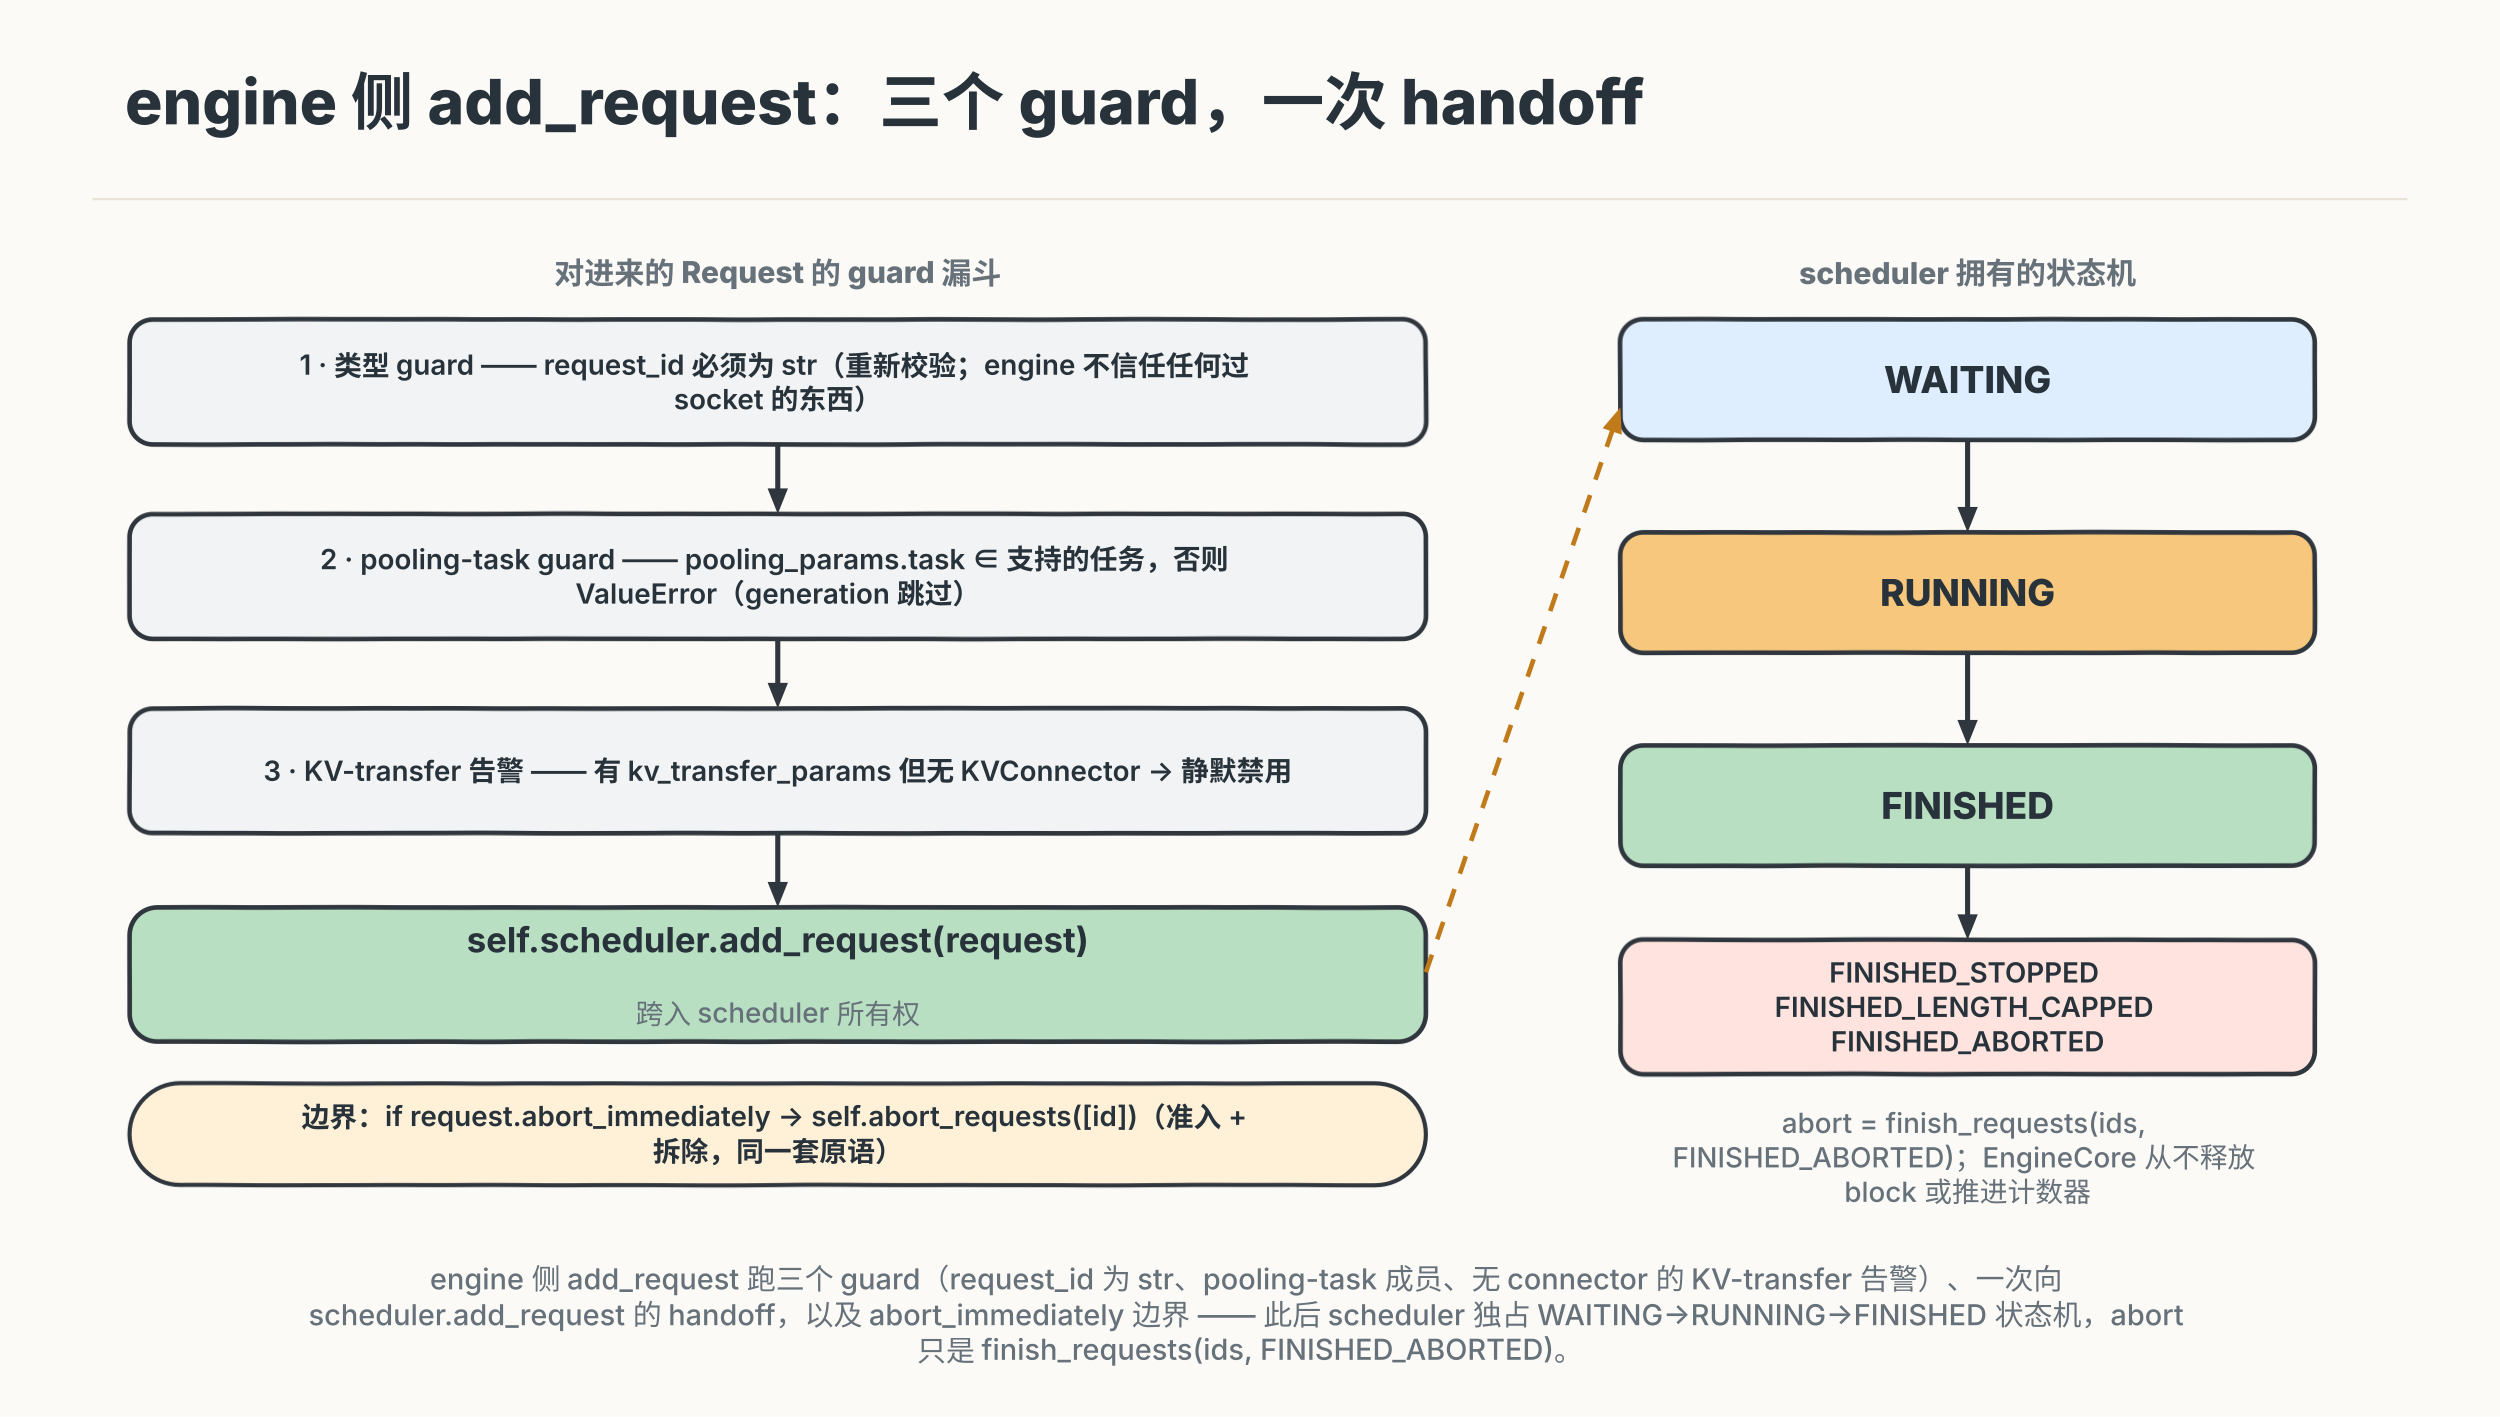
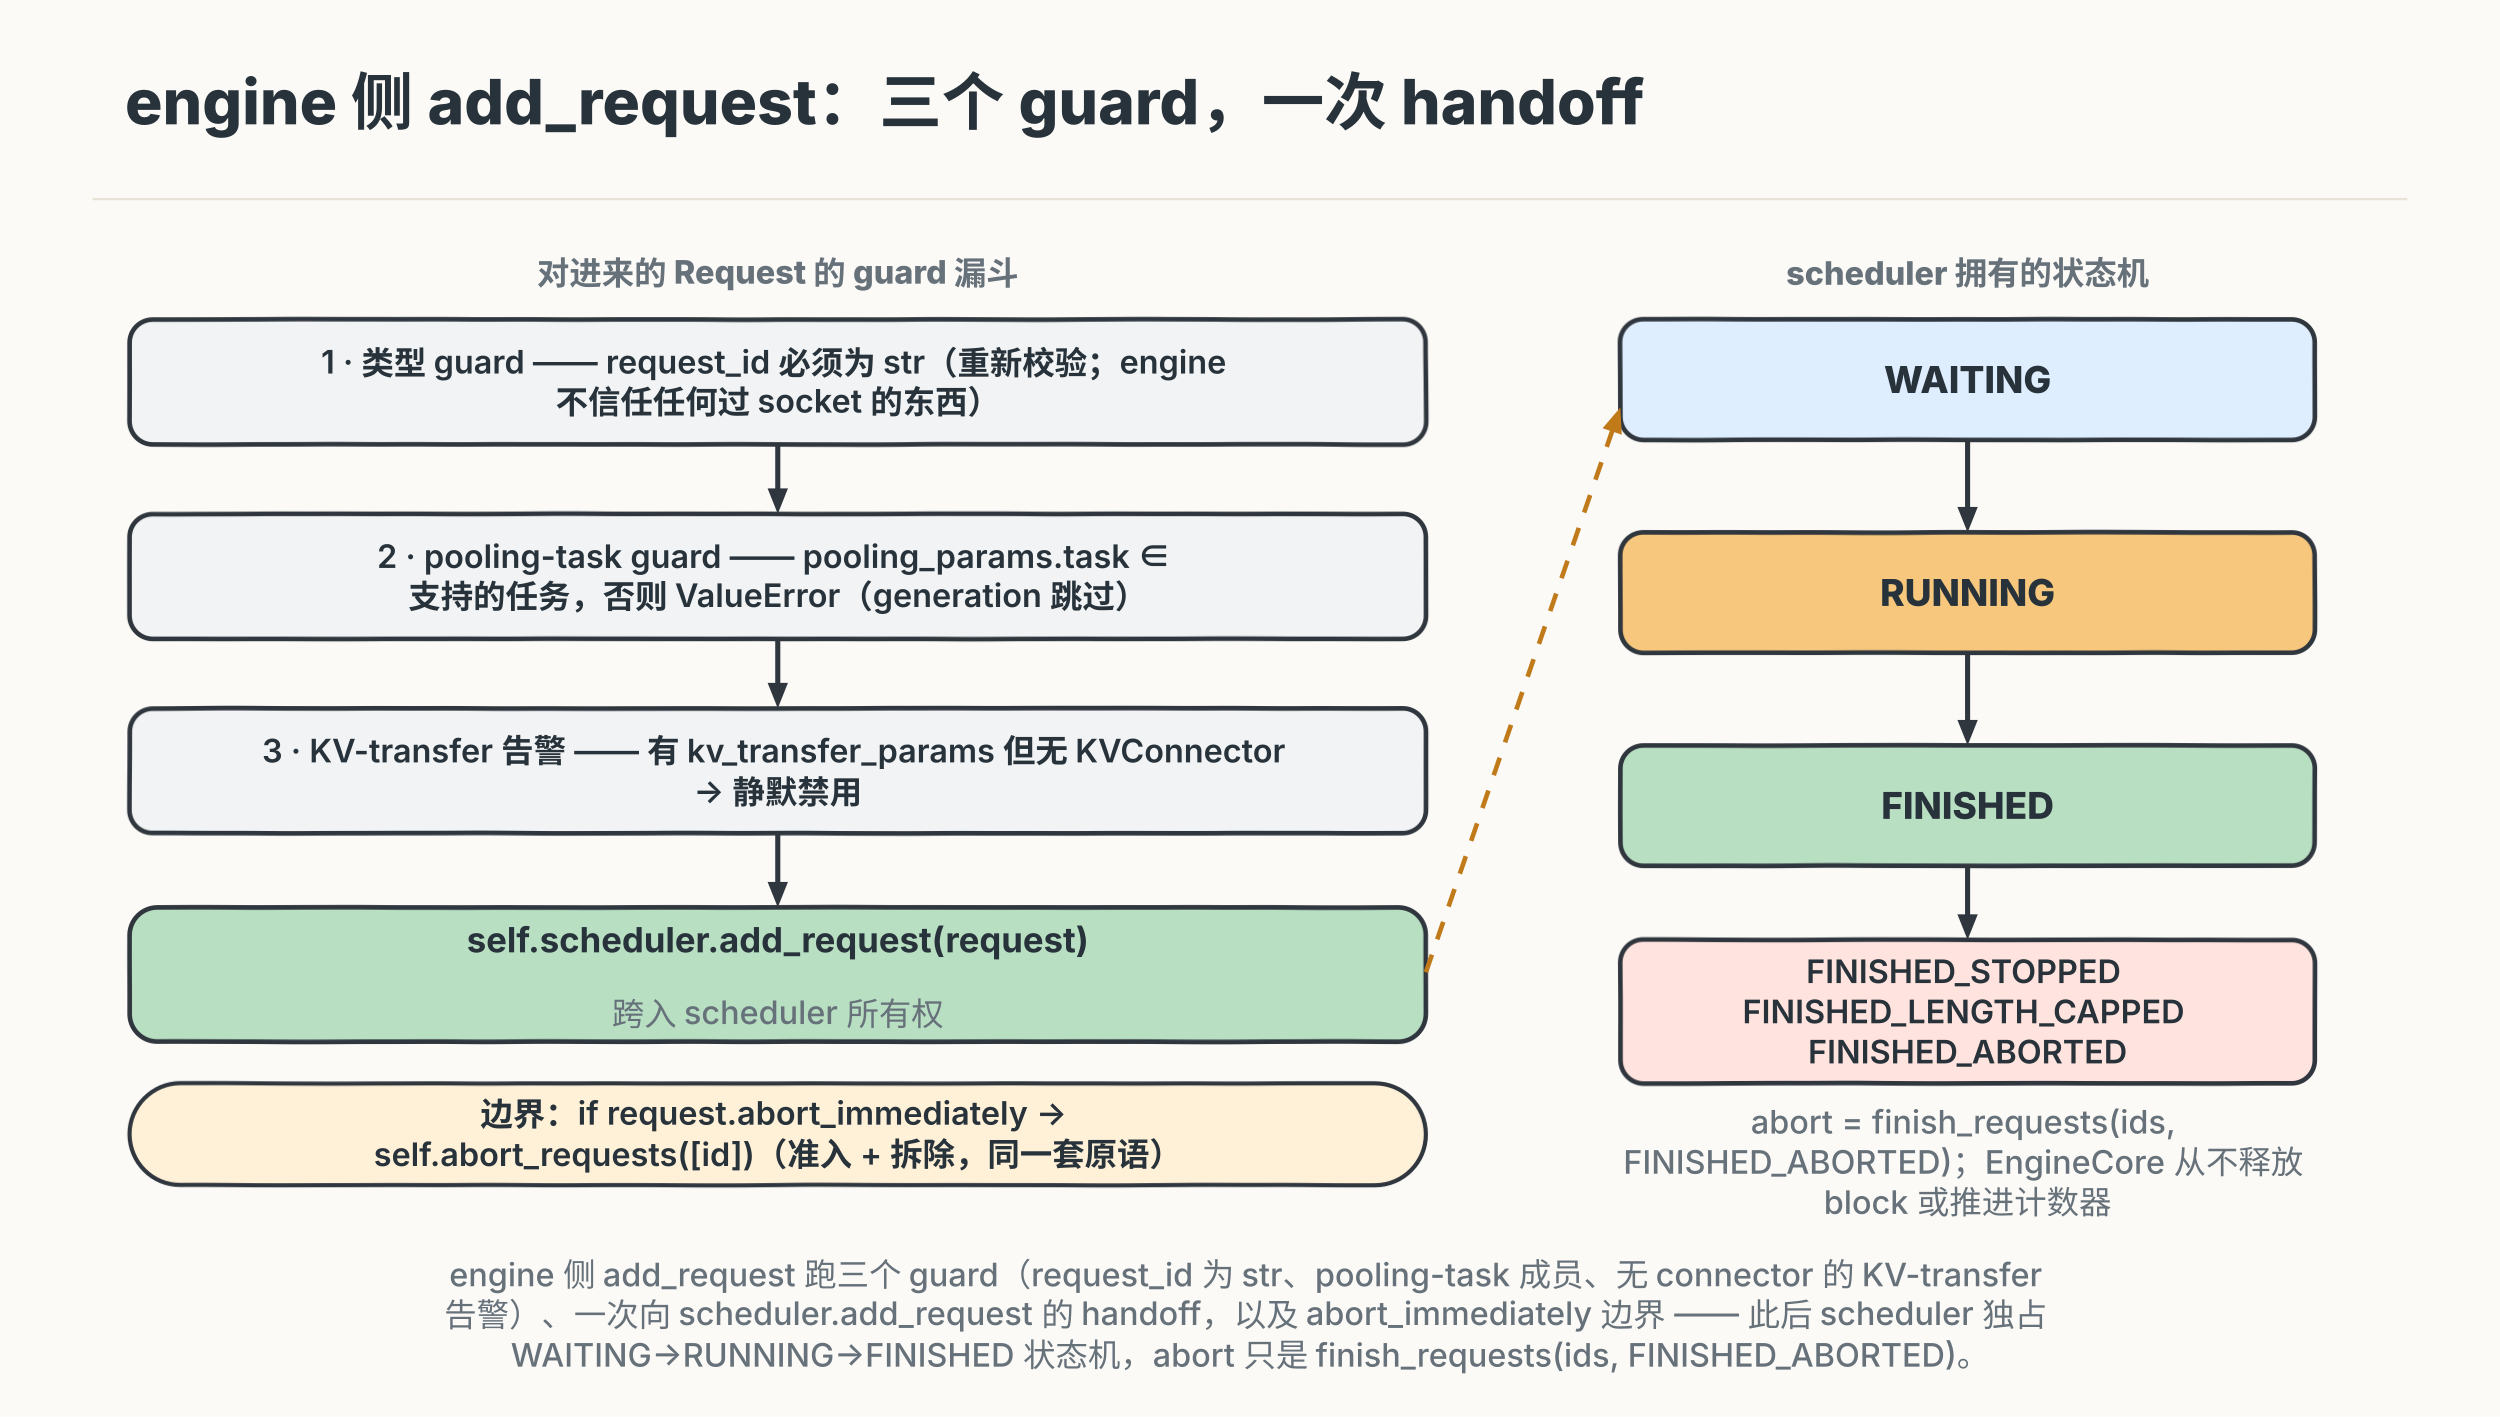
<svg xmlns="http://www.w3.org/2000/svg" width="1080" height="612" viewBox="0 0 1080 612" role="img" aria-label="engine 侧 add_request：三个 guard，一次 handoff">
  <defs>
    <filter id="roughen">
      <feTurbulence type="fractalNoise" baseFrequency="0.018" numOctaves="2" seed="7" result="noise" />
      <feDisplacementMap in="SourceGraphic" in2="noise" scale="0.55" />
    </filter>
    <marker id="arrow" viewBox="0 0 12 12" refX="9.2" refY="6" markerUnits="userSpaceOnUse" markerWidth="12" markerHeight="12" orient="auto-start-reverse">
      <path d="M 1.5 2 L 11 6 L 1.5 10 z" fill="#30363d" />
    </marker>
    <style>
    text { font-family: Inter, -apple-system, BlinkMacSystemFont, "Segoe UI", "PingFang SC", "Noto Sans CJK SC", Arial, sans-serif; }
    .rough { filter: url(#roughen); }
  </style>
  </defs>
  <rect width="1080" height="612" fill="#fbfaf7" />
  <path d="M 40 86 H 1040" stroke="#e9e2d7" stroke-width="1" />
  <text x="54" y="53.72" text-anchor="start" font-size="27" font-weight="800" fill="#27323a">
    <tspan x="54" dy="0">engine 侧 add_request：三个 guard，一次 handoff</tspan>
  </text>
-   <text x="336" y="122.68" text-anchor="middle" font-size="13" font-weight="800" fill="#66717a">
+   <text x="336" y="123.04" text-anchor="middle" font-size="14" font-weight="800" fill="#66717a">
    <tspan x="336" dy="0">对进来的 Request 的 guard 漏斗</tspan>
  </text>
  <rect class="rough" x="56" y="138" width="560" height="54" rx="10" fill="#f1f3f4" stroke="#30363d" stroke-width="2" />
-   <text x="336" y="161.88" text-anchor="middle" font-size="12" font-weight="600" fill="#27323a">
-     <tspan x="336" dy="0">1 · 类型 guard —— request_id 必须为 str（重新校验；engine 不信任任何过</tspan>
-     <tspan x="336" dy="14.88">socket 的东西）</tspan>
+   <text x="336" y="161.36" text-anchor="middle" font-size="14" font-weight="600" fill="#27323a">
+     <tspan x="336" dy="0">1 · 类型 guard —— request_id 必须为 str（重新校验；engine</tspan>
+     <tspan x="336" dy="17.36">不信任任何过 socket 的东西）</tspan>
  </text>
  <path d="M 336 192 L 336.0 215.0" fill="none" stroke="#30363d" stroke-width="2.2" />
  <path d="M 336 222 L 331.6 211.0 L 340.4 211.0 z" fill="#30363d" />
  <rect class="rough" x="56" y="222" width="560" height="54" rx="10" fill="#f1f3f4" stroke="#30363d" stroke-width="2" />
-   <text x="336" y="245.88" text-anchor="middle" font-size="12" font-weight="600" fill="#27323a">
-     <tspan x="336" dy="0">2 · pooling-task guard —— pooling_params.task ∈ 支持的任务，否则</tspan>
-     <tspan x="336" dy="14.88">ValueError（generation 跳过）</tspan>
+   <text x="336" y="245.36" text-anchor="middle" font-size="14" font-weight="600" fill="#27323a">
+     <tspan x="336" dy="0">2 · pooling-task guard —— pooling_params.task ∈</tspan>
+     <tspan x="336" dy="17.36">支持的任务，否则 ValueError（generation 跳过）</tspan>
  </text>
  <path d="M 336 276 L 336.0 299.0" fill="none" stroke="#30363d" stroke-width="2.2" />
  <path d="M 336 306 L 331.6 295.0 L 340.4 295.0 z" fill="#30363d" />
  <rect class="rough" x="56" y="306" width="560" height="54" rx="10" fill="#f1f3f4" stroke="#30363d" stroke-width="2" />
-   <text x="336" y="337.32" text-anchor="middle" font-size="12" font-weight="600" fill="#27323a">
-     <tspan x="336" dy="0">3 · KV-transfer 告警 —— 有 kv_transfer_params 但无 KVConnector → 静默禁用</tspan>
+   <text x="336" y="329.36" text-anchor="middle" font-size="14" font-weight="600" fill="#27323a">
+     <tspan x="336" dy="0">3 · KV-transfer 告警 —— 有 kv_transfer_params 但无 KVConnector</tspan>
+     <tspan x="336" dy="17.36">→ 静默禁用</tspan>
  </text>
  <path d="M 336 360 L 336.0 385.0" fill="none" stroke="#30363d" stroke-width="2.2" />
  <path d="M 336 392 L 331.6 381.0 L 340.4 381.0 z" fill="#30363d" />
  <rect class="rough" x="56" y="392" width="560" height="58" rx="12" fill="#b9dfc3" stroke="#30363d" stroke-width="2" />
  <text x="336" y="411.4" text-anchor="middle" font-size="15" font-weight="700" fill="#27323a">
    <tspan x="336" dy="0">self.scheduler.add_request(request)</tspan>
  </text>
-   <text x="336" y="442.32" text-anchor="middle" font-size="12" font-weight="500" fill="#66717a">
+   <text x="336" y="443.04" text-anchor="middle" font-size="14" font-weight="500" fill="#66717a">
    <tspan x="336" dy="0">跨入 scheduler 所有权</tspan>
  </text>
  <rect class="rough" x="56" y="468" width="560" height="44" rx="22" fill="#fff0d8" stroke="#30363d" stroke-width="1.8" />
-   <text x="336" y="486.88" text-anchor="middle" font-size="12" font-weight="600" fill="#27323a">
-     <tspan x="336" dy="0">边界：if request.abort_immediately → self.abort_requests([id])（准入 +</tspan>
-     <tspan x="336" dy="14.88">拆除，同一套原语）</tspan>
+   <text x="336" y="486.36" text-anchor="middle" font-size="14" font-weight="600" fill="#27323a">
+     <tspan x="336" dy="0">边界：if request.abort_immediately →</tspan>
+     <tspan x="336" dy="17.36">self.abort_requests([id])（准入 + 拆除，同一套原语）</tspan>
  </text>
-   <text x="850" y="122.68" text-anchor="middle" font-size="13" font-weight="800" fill="#66717a">
+   <text x="850" y="123.04" text-anchor="middle" font-size="14" font-weight="800" fill="#66717a">
    <tspan x="850" dy="0">scheduler 拥有的状态机</tspan>
  </text>
  <rect class="rough" x="700" y="138" width="300" height="52" rx="10" fill="#dfeeff" stroke="#30363d" stroke-width="2" />
  <text x="850" y="169.76" text-anchor="middle" font-size="16" font-weight="800" fill="#27323a">
    <tspan x="850" dy="0">WAITING</tspan>
  </text>
  <path d="M 850 190 L 850.0 223.0" fill="none" stroke="#30363d" stroke-width="2.2" />
  <path d="M 850 230 L 845.6 219.0 L 854.4 219.0 z" fill="#30363d" />
  <rect class="rough" x="700" y="230" width="300" height="52" rx="10" fill="#f6c77c" stroke="#30363d" stroke-width="2" />
  <text x="850" y="261.76" text-anchor="middle" font-size="16" font-weight="800" fill="#27323a">
    <tspan x="850" dy="0">RUNNING</tspan>
  </text>
  <path d="M 850 282 L 850.0 315.0" fill="none" stroke="#30363d" stroke-width="2.2" />
  <path d="M 850 322 L 845.6 311.0 L 854.4 311.0 z" fill="#30363d" />
  <rect class="rough" x="700" y="322" width="300" height="52" rx="10" fill="#b9dfc3" stroke="#30363d" stroke-width="2" />
  <text x="850" y="353.76" text-anchor="middle" font-size="16" font-weight="800" fill="#27323a">
    <tspan x="850" dy="0">FINISHED</tspan>
  </text>
  <path d="M 850 374 L 850.0 399.0" fill="none" stroke="#30363d" stroke-width="2.2" />
  <path d="M 850 406 L 845.6 395.0 L 854.4 395.0 z" fill="#30363d" />
-   <rect class="rough" x="700" y="406" width="300" height="58" rx="10" fill="#ffe3de" stroke="#30363d" stroke-width="2" />
-   <text x="850" y="424.44" text-anchor="middle" font-size="12" font-weight="600" fill="#27323a">
+   <rect class="rough" x="700" y="406" width="300" height="62" rx="10" fill="#ffe3de" stroke="#30363d" stroke-width="2" />
+   <text x="850" y="424.68" text-anchor="middle" font-size="14" font-weight="600" fill="#27323a">
    <tspan x="850" dy="0">FINISHED_STOPPED</tspan>
-     <tspan x="850" dy="14.88">FINISHED_LENGTH_CAPPED</tspan>
-     <tspan x="850" dy="14.88">FINISHED_ABORTED</tspan>
+     <tspan x="850" dy="17.36">FINISHED_LENGTH_CAPPED</tspan>
+     <tspan x="850" dy="17.36">FINISHED_ABORTED</tspan>
  </text>
-   <text x="850" y="489.44" text-anchor="middle" font-size="12" font-weight="500" fill="#66717a">
+   <text x="850" y="489.68" text-anchor="middle" font-size="14" font-weight="500" fill="#66717a">
    <tspan x="850" dy="0">abort = finish_requests(ids,</tspan>
-     <tspan x="850" dy="14.88">FINISHED_ABORTED)；EngineCore 从不释放</tspan>
-     <tspan x="850" dy="14.88">block 或推进计数器</tspan>
+     <tspan x="850" dy="17.36">FINISHED_ABORTED)；EngineCore 从不释放</tspan>
+     <tspan x="850" dy="17.36">block 或推进计数器</tspan>
  </text>
  <path d="M 616 420 L 697.7 182.6" fill="none" stroke="#c07a1a" stroke-width="2" stroke-dasharray="8 7" />
  <path d="M 700 176 L 700.6 187.8 L 692.3 185.0 z" fill="#c07a1a" />
-   <text x="540" y="557" text-anchor="middle" font-size="12.5" font-weight="500" fill="#66717a">
-     <tspan x="540" dy="0">engine 侧 add_request 跑三个 guard（request_id 为 str、pooling-task 成员、无 connector 的 KV-transfer 告警）、一次向</tspan>
-     <tspan x="540" dy="15.5">scheduler.add_request 的 handoff，以及 abort_immediately 边界 —— 此后 scheduler 独占 WAITING→RUNNING→FINISHED 状态机，abort</tspan>
-     <tspan x="540" dy="15.5">只是 finish_requests(ids, FINISHED_ABORTED)。</tspan>
+   <text x="540" y="555.68" text-anchor="middle" font-size="14" font-weight="500" fill="#66717a">
+     <tspan x="540" dy="0">engine 侧 add_request 跑三个 guard（request_id 为 str、pooling-task 成员、无 connector 的 KV-transfer</tspan>
+     <tspan x="540" dy="17.36">告警）、一次向 scheduler.add_request 的 handoff，以及 abort_immediately 边界 —— 此后 scheduler 独占</tspan>
+     <tspan x="540" dy="17.36">WAITING→RUNNING→FINISHED 状态机，abort 只是 finish_requests(ids, FINISHED_ABORTED)。</tspan>
  </text>
</svg>
